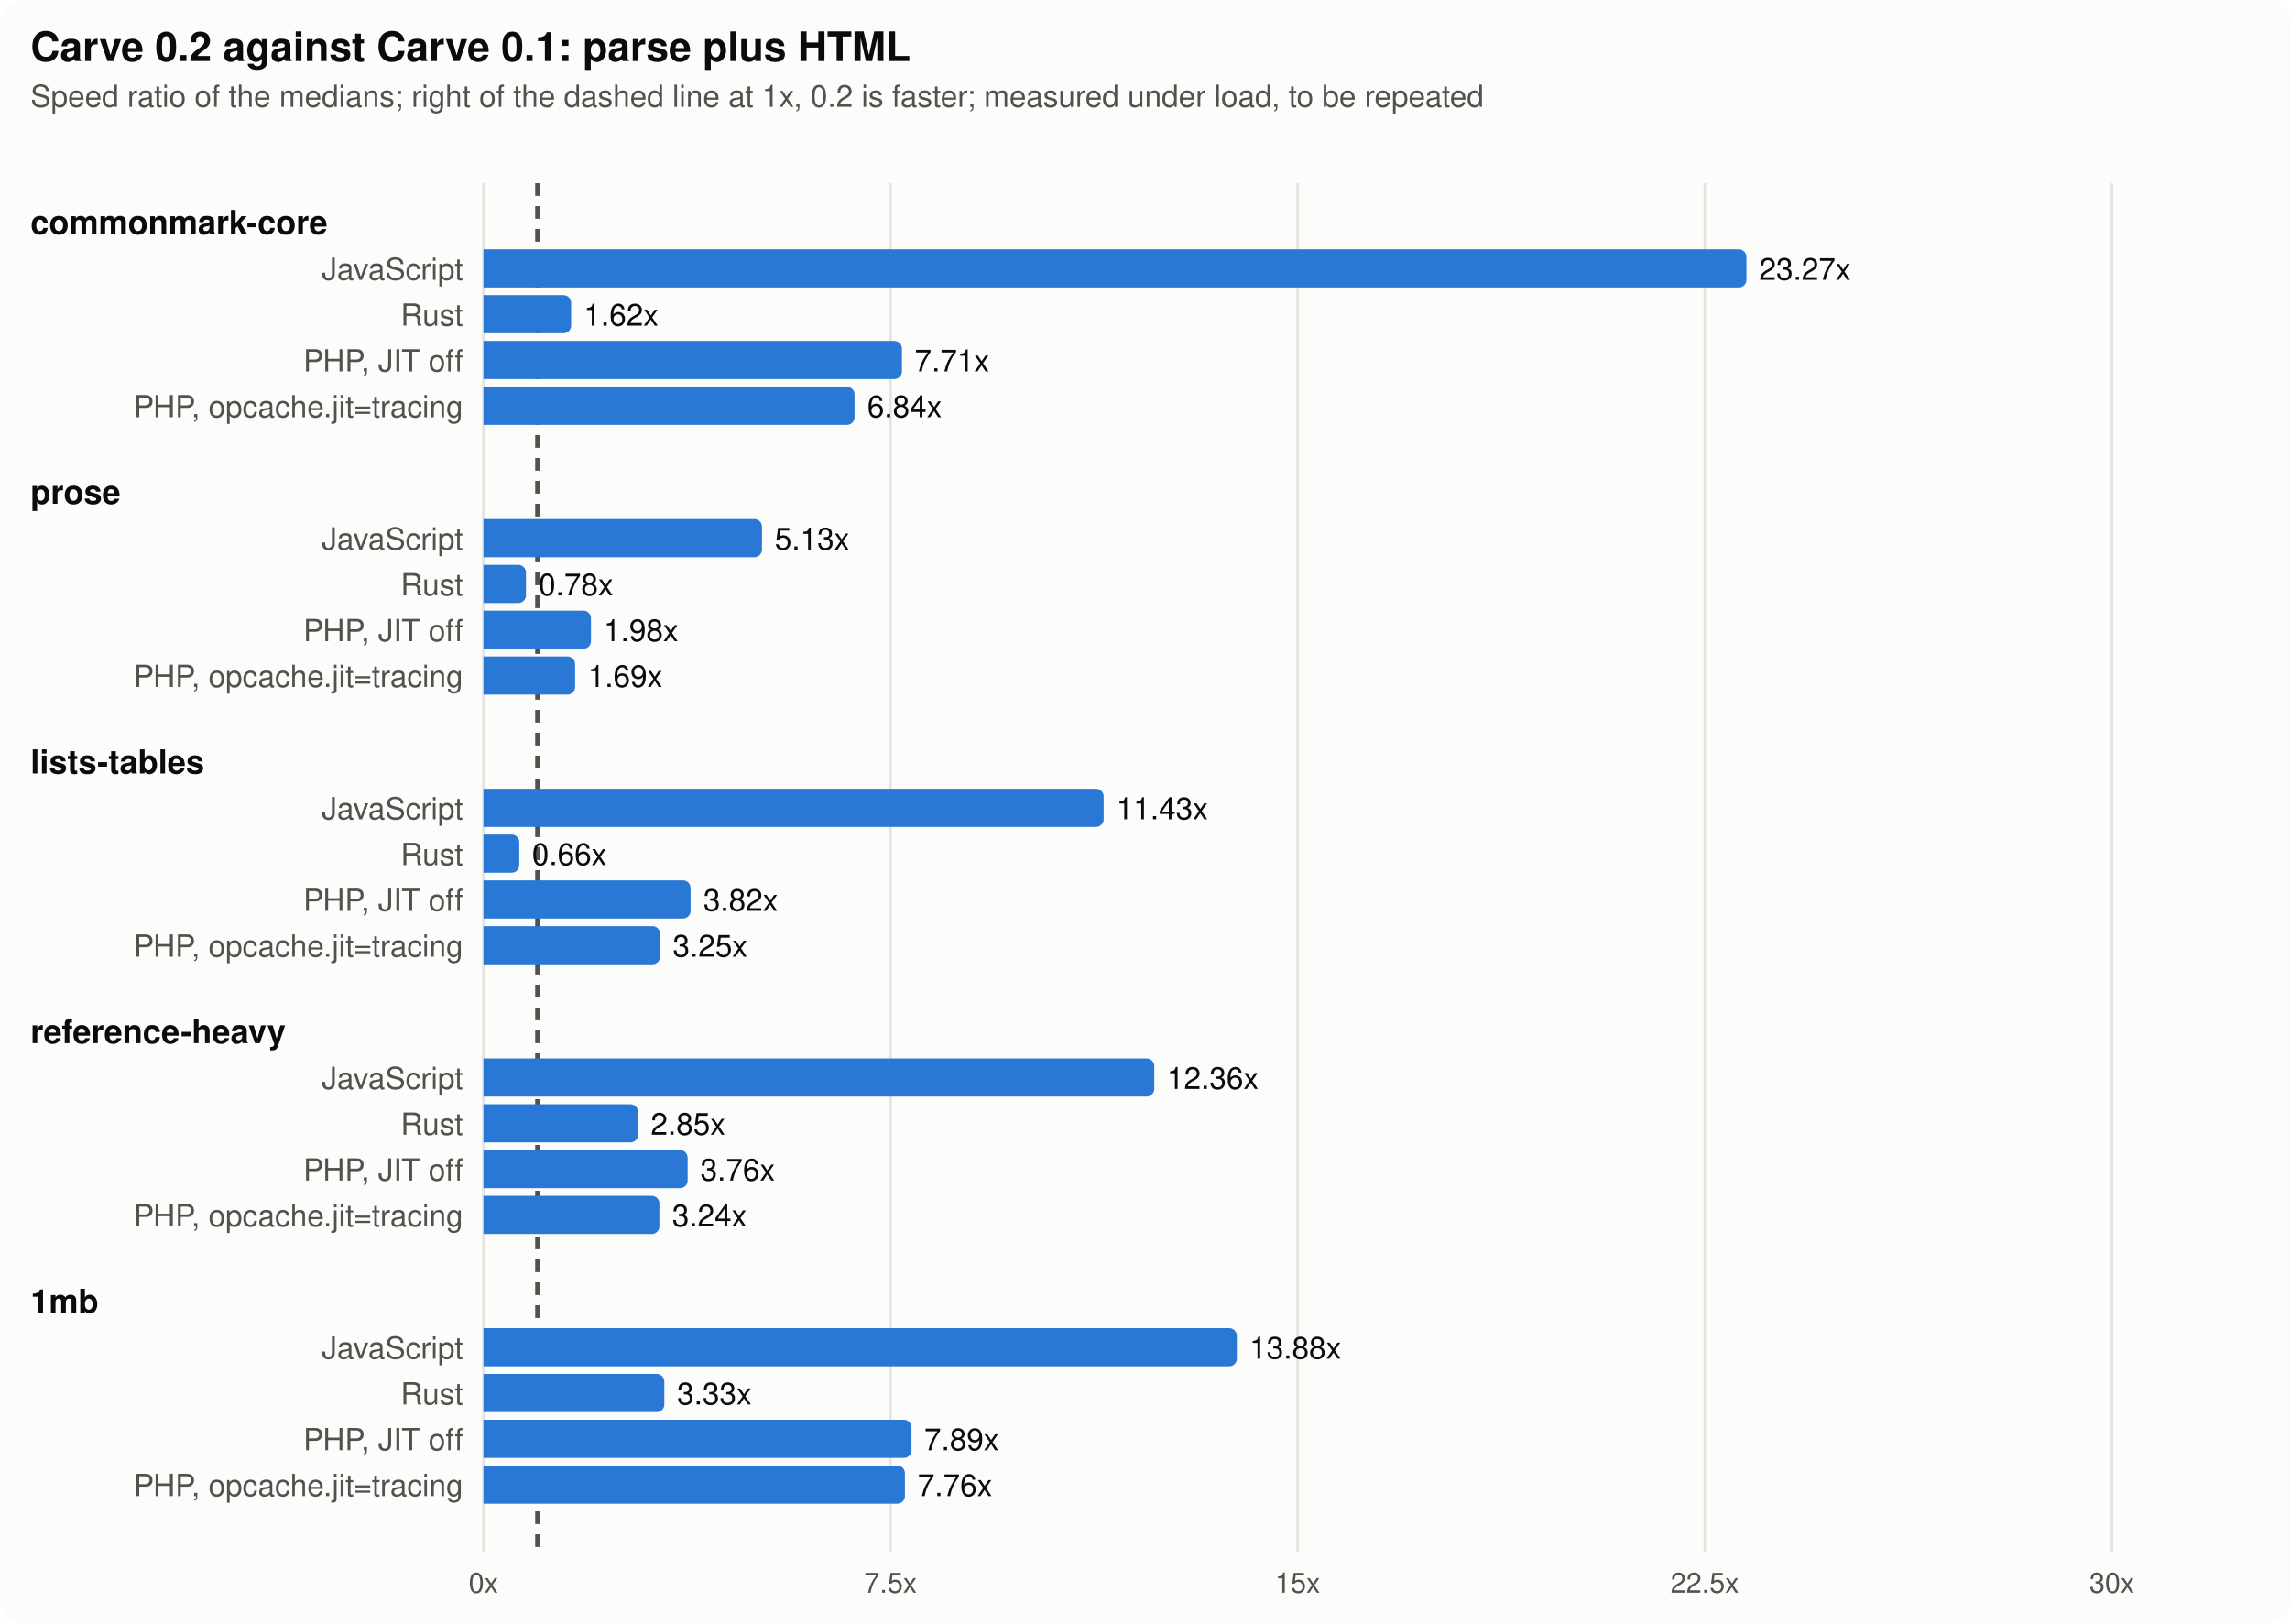
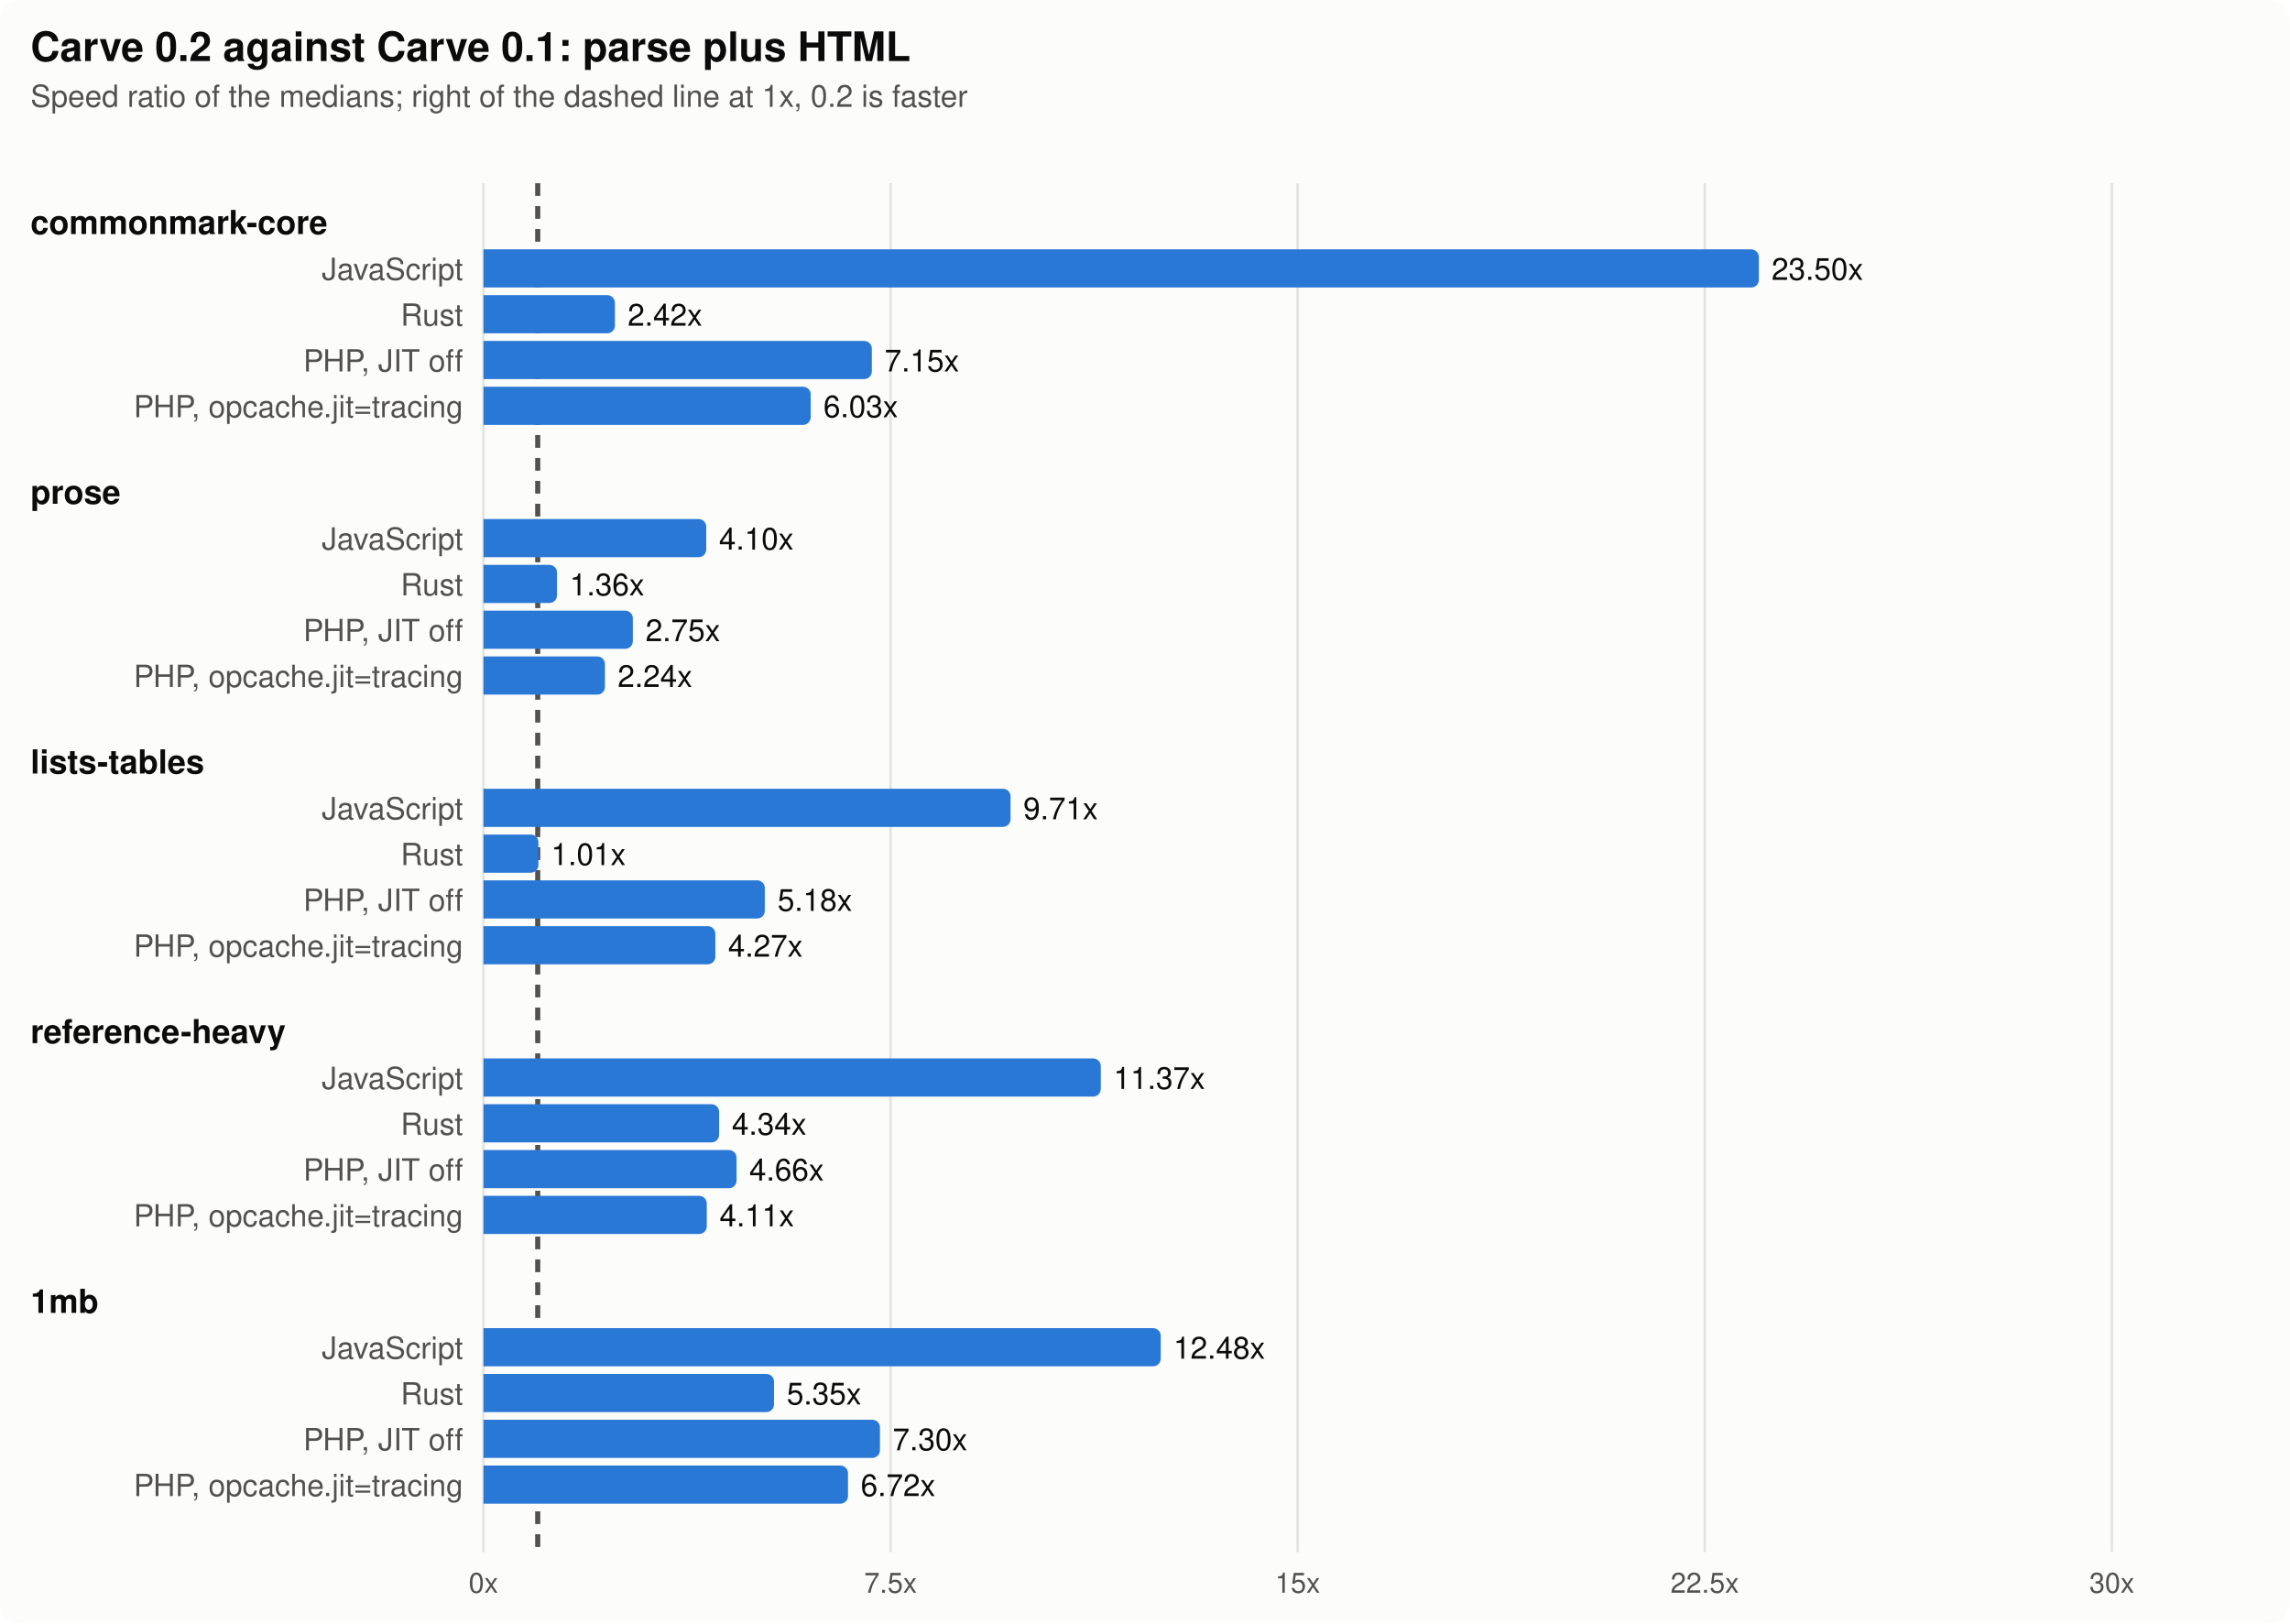
<svg xmlns="http://www.w3.org/2000/svg" width="900" height="638" viewBox="0 0 900 638" font-family="system-ui, -apple-system, Segoe UI, Helvetica, Arial, sans-serif" role="img" aria-label="Carve 0.2 against Carve 0.1: parse plus HTML">
  <style>
.surface{fill:#fcfcfb}.ink{fill:#0b0b0b}.ink2{fill:#52514e}.grid{stroke:#e4e3df}.ref{stroke:#52514e}
.s1{fill:#2a78d6}.s2{fill:#eb6834}.s3{fill:#1baf7a}.s4{fill:#eda100}.s5{fill:#e87ba4}
@media (prefers-color-scheme: dark){.surface{fill:#1a1a19}.ink{fill:#f0efec}.ink2{fill:#c3c2b7}.grid{stroke:#3a3a37}.ref{stroke:#c3c2b7}
.s1{fill:#3987e5}.s2{fill:#d95926}.s3{fill:#199e70}.s4{fill:#c98500}.s5{fill:#d55181}}
</style>
  <rect class="surface" width="900" height="638" rx="8" />
  <text class="ink" x="12" y="24" font-size="16" font-weight="700">Carve 0.2 against Carve 0.1: parse plus HTML</text>
-   <text class="ink2" x="12" y="42" font-size="12">Speed ratio of the medians; right of the dashed line at 1x, 0.2 is faster; measured under load, to be repeated</text>
+   <text class="ink2" x="12" y="42" font-size="12">Speed ratio of the medians; right of the dashed line at 1x, 0.2 is faster</text>
  <line class="grid" x1="190" x2="190" y1="72" y2="610" stroke-width="1" />
  <text class="ink2" x="190" y="626" font-size="11" text-anchor="middle">0x</text>
  <line class="grid" x1="350" x2="350" y1="72" y2="610" stroke-width="1" />
  <text class="ink2" x="350" y="626" font-size="11" text-anchor="middle">7.5x</text>
  <line class="grid" x1="510" x2="510" y1="72" y2="610" stroke-width="1" />
  <text class="ink2" x="510" y="626" font-size="11" text-anchor="middle">15x</text>
  <line class="grid" x1="670" x2="670" y1="72" y2="610" stroke-width="1" />
  <text class="ink2" x="670" y="626" font-size="11" text-anchor="middle">22.5x</text>
  <line class="grid" x1="830" x2="830" y1="72" y2="610" stroke-width="1" />
  <text class="ink2" x="830" y="626" font-size="11" text-anchor="middle">30x</text>
  <line class="ref" x1="211.333" x2="211.333" y1="72" y2="610" stroke-width="2" stroke-dasharray="5 4" />
  <text class="ink" x="12" y="92" font-size="13" font-weight="600">commonmark-core</text>
  <text class="ink2" x="182" y="110" font-size="12" text-anchor="end">JavaScript</text>
-   <path class="s1" d="M190,98h493.372a3,3 0 0 1 3,3v9a3,3 0 0 1 -3,3h-493.372z" />
-   <text class="ink" x="691.372" y="110" font-size="12">23.27x</text>
+   <path class="s1" d="M190,98h498.254a3,3 0 0 1 3,3v9a3,3 0 0 1 -3,3h-498.254z" />
+   <text class="ink" x="696.254" y="110" font-size="12">23.50x</text>
  <text class="ink2" x="182" y="128" font-size="12" text-anchor="end">Rust</text>
-   <path class="s1" d="M190,116h31.468a3,3 0 0 1 3,3v9a3,3 0 0 1 -3,3h-31.468z" />
-   <text class="ink" x="229.468" y="128" font-size="12">1.62x</text>
+   <path class="s1" d="M190,116h48.677a3,3 0 0 1 3,3v9a3,3 0 0 1 -3,3h-48.677z" />
+   <text class="ink" x="246.677" y="128" font-size="12">2.42x</text>
  <text class="ink2" x="182" y="146" font-size="12" text-anchor="end">PHP, JIT off</text>
-   <path class="s1" d="M190,134h161.481a3,3 0 0 1 3,3v9a3,3 0 0 1 -3,3h-161.481z" />
-   <text class="ink" x="359.481" y="146" font-size="12">7.71x</text>
+   <path class="s1" d="M190,134h149.639a3,3 0 0 1 3,3v9a3,3 0 0 1 -3,3h-149.639z" />
+   <text class="ink" x="347.639" y="146" font-size="12">7.15x</text>
  <text class="ink2" x="182" y="164" font-size="12" text-anchor="end">PHP, opcache.jit=tracing</text>
-   <path class="s1" d="M190,152h142.849a3,3 0 0 1 3,3v9a3,3 0 0 1 -3,3h-142.849z" />
-   <text class="ink" x="340.849" y="164" font-size="12">6.84x</text>
+   <path class="s1" d="M190,152h125.614a3,3 0 0 1 3,3v9a3,3 0 0 1 -3,3h-125.614z" />
+   <text class="ink" x="323.614" y="164" font-size="12">6.03x</text>
  <text class="ink" x="12" y="198" font-size="13" font-weight="600">prose</text>
  <text class="ink2" x="182" y="216" font-size="12" text-anchor="end">JavaScript</text>
-   <path class="s1" d="M190,204h106.482a3,3 0 0 1 3,3v9a3,3 0 0 1 -3,3h-106.482z" />
-   <text class="ink" x="304.482" y="216" font-size="12">5.13x</text>
+   <path class="s1" d="M190,204h84.558a3,3 0 0 1 3,3v9a3,3 0 0 1 -3,3h-84.558z" />
+   <text class="ink" x="282.558" y="216" font-size="12">4.10x</text>
  <text class="ink2" x="182" y="234" font-size="12" text-anchor="end">Rust</text>
-   <path class="s1" d="M190,222h13.708a3,3 0 0 1 3,3v9a3,3 0 0 1 -3,3h-13.708z" />
-   <text class="ink" x="211.708" y="234" font-size="12">0.78x</text>
+   <path class="s1" d="M190,222h25.911a3,3 0 0 1 3,3v9a3,3 0 0 1 -3,3h-25.911z" />
+   <text class="ink" x="223.911" y="234" font-size="12">1.36x</text>
  <text class="ink2" x="182" y="252" font-size="12" text-anchor="end">PHP, JIT off</text>
-   <path class="s1" d="M190,240h39.261a3,3 0 0 1 3,3v9a3,3 0 0 1 -3,3h-39.261z" />
-   <text class="ink" x="237.261" y="252" font-size="12">1.98x</text>
+   <path class="s1" d="M190,240h55.715a3,3 0 0 1 3,3v9a3,3 0 0 1 -3,3h-55.715z" />
+   <text class="ink" x="253.715" y="252" font-size="12">2.75x</text>
  <text class="ink2" x="182" y="270" font-size="12" text-anchor="end">PHP, opcache.jit=tracing</text>
-   <path class="s1" d="M190,258h33.033a3,3 0 0 1 3,3v9a3,3 0 0 1 -3,3h-33.033z" />
-   <text class="ink" x="231.033" y="270" font-size="12">1.69x</text>
+   <path class="s1" d="M190,258h44.755a3,3 0 0 1 3,3v9a3,3 0 0 1 -3,3h-44.755z" />
+   <text class="ink" x="242.755" y="270" font-size="12">2.24x</text>
  <text class="ink" x="12" y="304" font-size="13" font-weight="600">lists-tables</text>
  <text class="ink2" x="182" y="322" font-size="12" text-anchor="end">JavaScript</text>
-   <path class="s1" d="M190,310h240.757a3,3 0 0 1 3,3v9a3,3 0 0 1 -3,3h-240.757z" />
-   <text class="ink" x="438.757" y="322" font-size="12">11.43x</text>
+   <path class="s1" d="M190,310h204.163a3,3 0 0 1 3,3v9a3,3 0 0 1 -3,3h-204.163z" />
+   <text class="ink" x="402.163" y="322" font-size="12">9.71x</text>
  <text class="ink2" x="182" y="340" font-size="12" text-anchor="end">Rust</text>
-   <path class="s1" d="M190,328h11.087a3,3 0 0 1 3,3v9a3,3 0 0 1 -3,3h-11.087z" />
-   <text class="ink" x="209.087" y="340" font-size="12">0.66x</text>
+   <path class="s1" d="M190,328h18.606a3,3 0 0 1 3,3v9a3,3 0 0 1 -3,3h-18.606z" />
+   <text class="ink" x="216.606" y="340" font-size="12">1.01x</text>
  <text class="ink2" x="182" y="358" font-size="12" text-anchor="end">PHP, JIT off</text>
-   <path class="s1" d="M190,346h78.418a3,3 0 0 1 3,3v9a3,3 0 0 1 -3,3h-78.418z" />
-   <text class="ink" x="276.418" y="358" font-size="12">3.82x</text>
+   <path class="s1" d="M190,346h107.581a3,3 0 0 1 3,3v9a3,3 0 0 1 -3,3h-107.581z" />
+   <text class="ink" x="305.581" y="358" font-size="12">5.18x</text>
  <text class="ink2" x="182" y="376" font-size="12" text-anchor="end">PHP, opcache.jit=tracing</text>
-   <path class="s1" d="M190,364h66.412a3,3 0 0 1 3,3v9a3,3 0 0 1 -3,3h-66.412z" />
-   <text class="ink" x="264.412" y="376" font-size="12">3.25x</text>
+   <path class="s1" d="M190,364h88.143a3,3 0 0 1 3,3v9a3,3 0 0 1 -3,3h-88.143z" />
+   <text class="ink" x="286.143" y="376" font-size="12">4.27x</text>
  <text class="ink" x="12" y="410" font-size="13" font-weight="600">reference-heavy</text>
  <text class="ink2" x="182" y="428" font-size="12" text-anchor="end">JavaScript</text>
-   <path class="s1" d="M190,416h260.649a3,3 0 0 1 3,3v9a3,3 0 0 1 -3,3h-260.649z" />
-   <text class="ink" x="458.649" y="428" font-size="12">12.36x</text>
+   <path class="s1" d="M190,416h239.626a3,3 0 0 1 3,3v9a3,3 0 0 1 -3,3h-239.626z" />
+   <text class="ink" x="437.626" y="428" font-size="12">11.37x</text>
  <text class="ink2" x="182" y="446" font-size="12" text-anchor="end">Rust</text>
-   <path class="s1" d="M190,434h57.749a3,3 0 0 1 3,3v9a3,3 0 0 1 -3,3h-57.749z" />
-   <text class="ink" x="255.749" y="446" font-size="12">2.85x</text>
+   <path class="s1" d="M190,434h89.626a3,3 0 0 1 3,3v9a3,3 0 0 1 -3,3h-89.626z" />
+   <text class="ink" x="287.626" y="446" font-size="12">4.34x</text>
  <text class="ink2" x="182" y="464" font-size="12" text-anchor="end">PHP, JIT off</text>
-   <path class="s1" d="M190,452h77.255a3,3 0 0 1 3,3v9a3,3 0 0 1 -3,3h-77.255z" />
-   <text class="ink" x="275.255" y="464" font-size="12">3.76x</text>
+   <path class="s1" d="M190,452h96.476a3,3 0 0 1 3,3v9a3,3 0 0 1 -3,3h-96.476z" />
+   <text class="ink" x="294.476" y="464" font-size="12">4.66x</text>
  <text class="ink2" x="182" y="482" font-size="12" text-anchor="end">PHP, opcache.jit=tracing</text>
-   <path class="s1" d="M190,470h66.151a3,3 0 0 1 3,3v9a3,3 0 0 1 -3,3h-66.151z" />
-   <text class="ink" x="264.151" y="482" font-size="12">3.24x</text>
+   <path class="s1" d="M190,470h84.772a3,3 0 0 1 3,3v9a3,3 0 0 1 -3,3h-84.772z" />
+   <text class="ink" x="282.772" y="482" font-size="12">4.11x</text>
  <text class="ink" x="12" y="516" font-size="13" font-weight="600">1mb</text>
  <text class="ink2" x="182" y="534" font-size="12" text-anchor="end">JavaScript</text>
-   <path class="s1" d="M190,522h293.109a3,3 0 0 1 3,3v9a3,3 0 0 1 -3,3h-293.109z" />
-   <text class="ink" x="491.109" y="534" font-size="12">13.88x</text>
+   <path class="s1" d="M190,522h263.187a3,3 0 0 1 3,3v9a3,3 0 0 1 -3,3h-263.187z" />
+   <text class="ink" x="461.187" y="534" font-size="12">12.48x</text>
  <text class="ink2" x="182" y="552" font-size="12" text-anchor="end">Rust</text>
-   <path class="s1" d="M190,540h68.086a3,3 0 0 1 3,3v9a3,3 0 0 1 -3,3h-68.086z" />
-   <text class="ink" x="266.086" y="552" font-size="12">3.33x</text>
+   <path class="s1" d="M190,540h111.192a3,3 0 0 1 3,3v9a3,3 0 0 1 -3,3h-111.192z" />
+   <text class="ink" x="309.192" y="552" font-size="12">5.35x</text>
  <text class="ink2" x="182" y="570" font-size="12" text-anchor="end">PHP, JIT off</text>
-   <path class="s1" d="M190,558h165.23a3,3 0 0 1 3,3v9a3,3 0 0 1 -3,3h-165.23z" />
-   <text class="ink" x="363.23" y="570" font-size="12">7.89x</text>
+   <path class="s1" d="M190,558h152.836a3,3 0 0 1 3,3v9a3,3 0 0 1 -3,3h-152.836z" />
+   <text class="ink" x="350.836" y="570" font-size="12">7.30x</text>
  <text class="ink2" x="182" y="588" font-size="12" text-anchor="end">PHP, opcache.jit=tracing</text>
-   <path class="s1" d="M190,576h162.646a3,3 0 0 1 3,3v9a3,3 0 0 1 -3,3h-162.646z" />
-   <text class="ink" x="360.646" y="588" font-size="12">7.76x</text>
+   <path class="s1" d="M190,576h140.279a3,3 0 0 1 3,3v9a3,3 0 0 1 -3,3h-140.279z" />
+   <text class="ink" x="338.279" y="588" font-size="12">6.72x</text>
</svg>
